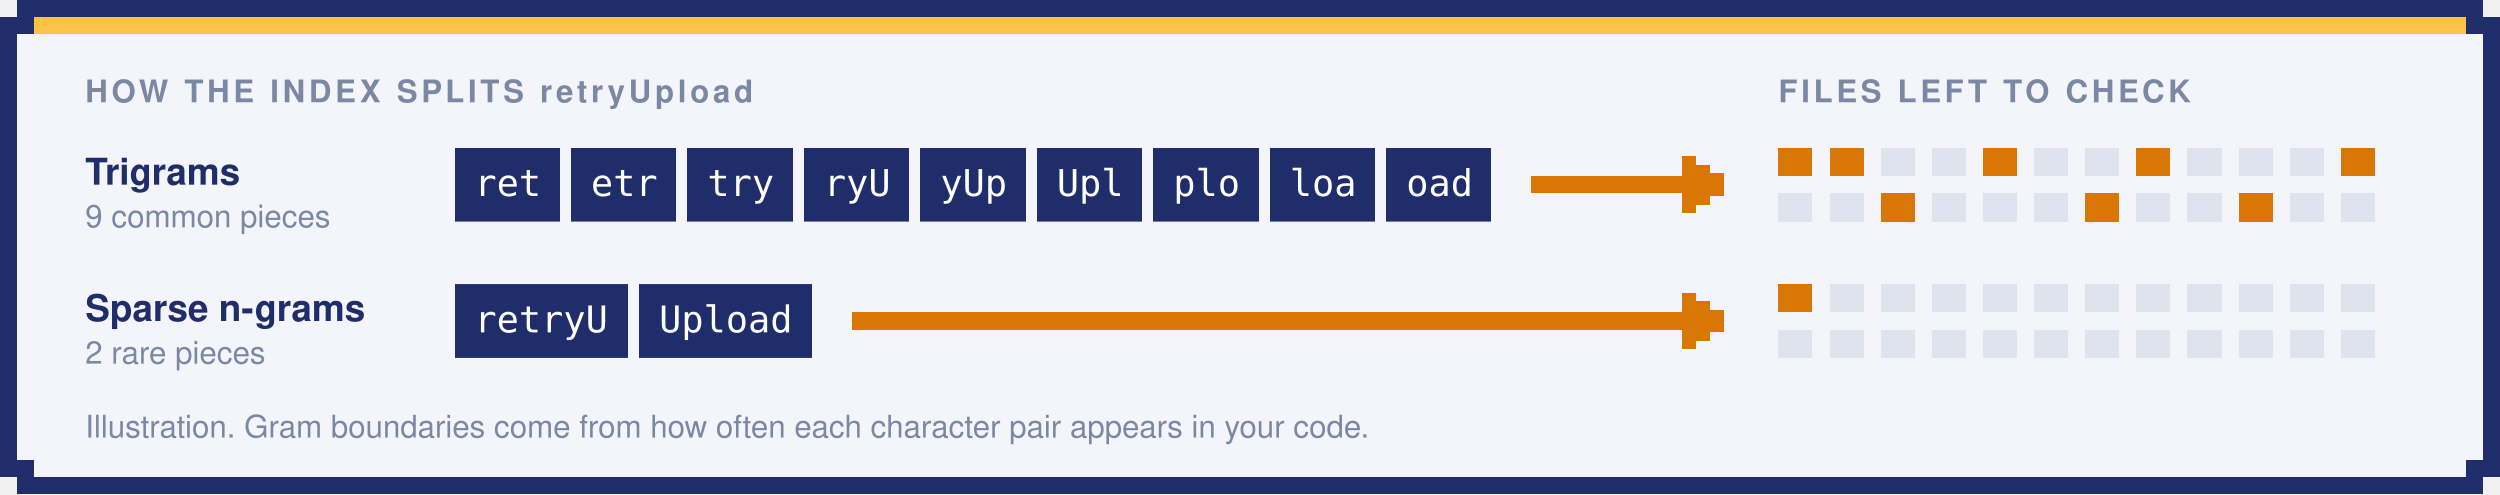
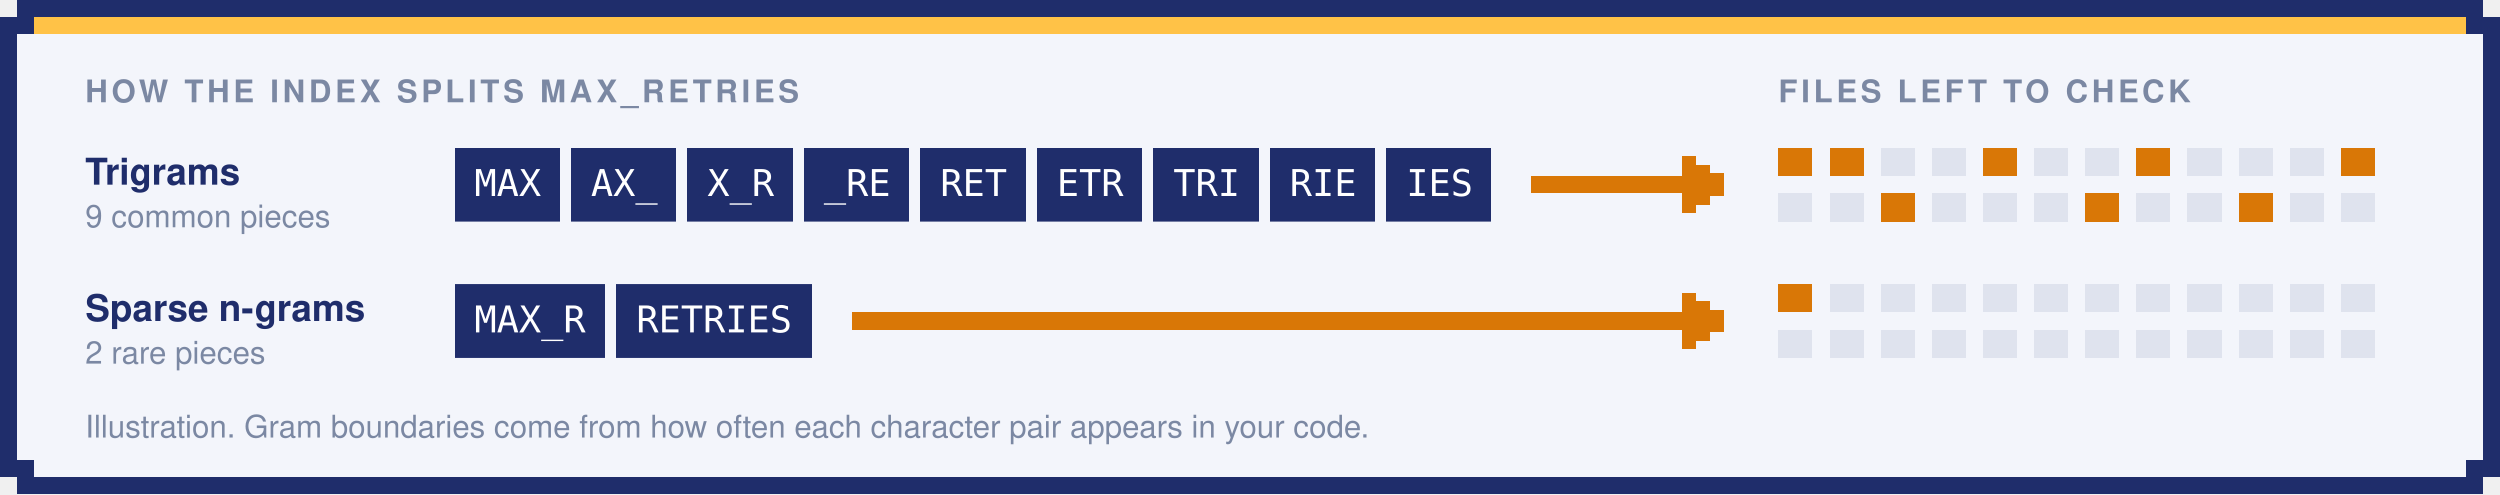
- <svg xmlns="http://www.w3.org/2000/svg" aria-label="Trigrams split retryUpload into 9 common pieces; sparse n-grams use 2 rare pieces, so far fewer files are left to check" font-family="-apple-system,BlinkMacSystemFont,Segoe UI,Helvetica,Arial,sans-serif" shape-rendering="crispEdges" viewBox="0 0 880 174">
+ <svg xmlns="http://www.w3.org/2000/svg" aria-label="Trigrams split MAX_RETRIES into 9 common pieces; sparse n-grams use 2 rare pieces, so far fewer files are left to check" font-family="-apple-system,BlinkMacSystemFont,Segoe UI,Helvetica,Arial,sans-serif" font-size="13" shape-rendering="crispEdges" viewBox="0 0 880 174">
  <path fill="#1f2d6b" d="M6 0h868v6h6v162h-6v6H6v-6H0V6h6z" />
  <path fill="#f3f5fb" d="M12 6h856v6h6v150h-6v6H12v-6H6V12h6z" />
  <path fill="#ffc247" d="M12 6h856v6H12z" />
  <g fill="#7b88a3" font-size="11" font-weight="700" letter-spacing="1.3">
-     <text x="30" y="36">HOW THE INDEX SPLITS retryUpload</text>
+     <text x="30" y="36">HOW THE INDEX SPLITS MAX_RETRIES</text>
    <text x="626" y="36">FILES LEFT TO CHECK</text>
  </g>
-   <text x="30" y="65" fill="#1f2d6b" font-size="13" font-weight="800">Trigrams</text>
+   <text x="30" y="65" fill="#1f2d6b" font-weight="800">Trigrams</text>
  <text x="30" y="80" fill="#7b88a3" font-size="11">9 common pieces</text>
  <clipPath id="a">
    <rect width="369" height="26" x="160" y="52">
-       <animate attributeName="width" dur="7s" keyTimes="0;0.02;0.2;1" repeatCount="indefinite" values="0;0;369;369" />
+       <animate attributeName="width" dur="5.8s" keyTimes="0;0.02;0.2;1" repeatCount="indefinite" values="0;0;369;369" />
    </rect>
  </clipPath>
  <g clip-path="url(#a)">
    <path fill="#1f2d6b" d="M160 52h37v26h-37zm41 0h37v26h-37zm41 0h37v26h-37zm41 0h37v26h-37zm41 0h37v26h-37zm41 0h37v26h-37zm41 0h37v26h-37zm41 0h37v26h-37zm41 0h37v26h-37z" />
-     <g fill="#fff" font-family="ui-monospace,SFMono-Regular,Menlo,Consolas,monospace" font-size="13">
-       <text x="167" y="69">ret</text>
-       <text x="208" y="69">etr</text>
-       <text x="249" y="69">try</text>
-       <text x="290" y="69">ryU</text>
-       <text x="331" y="69">yUp</text>
-       <text x="372" y="69">Upl</text>
-       <text x="413" y="69">plo</text>
-       <text x="454" y="69">loa</text>
-       <text x="495" y="69">oad</text>
+     <g fill="#fff" font-family="ui-monospace,SFMono-Regular,Menlo,Consolas,monospace">
+       <text x="167" y="69">MAX</text>
+       <text x="208" y="69">AX_</text>
+       <text x="249" y="69">X_R</text>
+       <text x="290" y="69">_RE</text>
+       <text x="331" y="69">RET</text>
+       <text x="372" y="69">ETR</text>
+       <text x="413" y="69">TRI</text>
+       <text x="454" y="69">RIE</text>
+       <text x="495" y="69">IES</text>
    </g>
  </g>
-   <path fill="#d97706" d="M539 62h53v6h-53zm53-7h5v20h-5zm5 3h5v14h-5zm5 3h5v8h-5z" />
-   <path fill="#dfe3ee" d="M662 52h12v10h-12zm18 0h12v10h-12zm36 0h12v10h-12zm18 0h12v10h-12zm36 0h12v10h-12zm18 0h12v10h-12zm18 0h12v10h-12zM626 68h12v10h-12zm18 0h12v10h-12zm36 0h12v10h-12zm18 0h12v10h-12zm18 0h12v10h-12zm36 0h12v10h-12zm18 0h12v10h-12zm36 0h12v10h-12zm18 0h12v10h-12z" />
  <path fill="#d97706" d="M626 52h12v10h-12zm18 0h12v10h-12zm54 0h12v10h-12zm54 0h12v10h-12zm72 0h12v10h-12zM662 68h12v10h-12zm72 0h12v10h-12zm54 0h12v10h-12z">
-     <animate attributeName="opacity" dur="7s" keyTimes="0;0.2;0.27;1" repeatCount="indefinite" values="0;0;1;1" />
+     <animate attributeName="opacity" dur="5.8s" keyTimes="0;0.2;0.27;1" repeatCount="indefinite" values="0;0;1;1" />
  </path>
-   <text x="30" y="113" fill="#1f2d6b" font-size="13" font-weight="800">Sparse n-grams</text>
+   <text x="30" y="113" fill="#1f2d6b" font-weight="800">Sparse n-grams</text>
  <text x="30" y="128" fill="#7b88a3" font-size="11">2 rare pieces</text>
  <clipPath id="b">
    <rect width="130" height="26" x="160" y="100">
-       <animate attributeName="width" dur="7s" keyTimes="0;0.35;0.47;1" repeatCount="indefinite" values="0;0;130;130" />
+       <animate attributeName="width" dur="5.8s" keyTimes="0;0.35;0.47;1" repeatCount="indefinite" values="0;0;130;130" />
    </rect>
  </clipPath>
  <g clip-path="url(#b)">
-     <path fill="#1f2d6b" d="M160 100h61v26h-61zm65 0h61v26h-61z" />
-     <g fill="#fff" font-family="ui-monospace,SFMono-Regular,Menlo,Consolas,monospace" font-size="13">
-       <text x="167" y="117">retryU</text>
-       <text x="232" y="117">Upload</text>
+     <path fill="#1f2d6b" d="M160 100h53v26h-53zm57 0h69v26h-69z" />
+     <g fill="#fff" font-family="ui-monospace,SFMono-Regular,Menlo,Consolas,monospace">
+       <text x="167" y="117">MAX_R</text>
+       <text x="224" y="117">RETRIES</text>
    </g>
  </g>
-   <path fill="#d97706" d="M300 110h292v6H300zm292-7h5v20h-5zm5 3h5v14h-5zm5 3h5v8h-5z" />
-   <path fill="#dfe3ee" d="M644 100h12v10h-12zm18 0h12v10h-12zm18 0h12v10h-12zm18 0h12v10h-12zm18 0h12v10h-12zm18 0h12v10h-12zm18 0h12v10h-12zm18 0h12v10h-12zm18 0h12v10h-12zm18 0h12v10h-12zm18 0h12v10h-12zm-198 16h12v10h-12zm18 0h12v10h-12zm18 0h12v10h-12zm18 0h12v10h-12zm18 0h12v10h-12zm18 0h12v10h-12zm18 0h12v10h-12zm18 0h12v10h-12zm18 0h12v10h-12zm18 0h12v10h-12zm18 0h12v10h-12zm18 0h12v10h-12z" />
  <path fill="#d97706" d="M626 100h12v10h-12z">
-     <animate attributeName="opacity" dur="7s" keyTimes="0;0.47;0.54;1" repeatCount="indefinite" values="0;0;1;1" />
+     <animate attributeName="opacity" dur="5.8s" keyTimes="0;0.47;0.54;1" repeatCount="indefinite" values="0;0;1;1" />
  </path>
  <text x="30" y="154" fill="#7b88a3" font-size="11">Illustration. Gram boundaries come from how often each character pair appears in your code.</text>
+   <path fill="#dfe3ee" d="M662 52h12v10h-12zm18 0h12v10h-12zm36 0h12v10h-12zm18 0h12v10h-12zm36 0h12v10h-12zm18 0h12v10h-12zm18 0h12v10h-12zM626 68h12v10h-12zm18 0h12v10h-12zm36 0h12v10h-12zm18 0h12v10h-12zm18 0h12v10h-12zm36 0h12v10h-12zm18 0h12v10h-12zm36 0h12v10h-12zm18 0h12v10h-12zm-180 32h12v10h-12zm18 0h12v10h-12zm18 0h12v10h-12zm18 0h12v10h-12zm18 0h12v10h-12zm18 0h12v10h-12zm18 0h12v10h-12zm18 0h12v10h-12zm18 0h12v10h-12zm18 0h12v10h-12zm18 0h12v10h-12zm-198 16h12v10h-12zm18 0h12v10h-12zm18 0h12v10h-12zm18 0h12v10h-12zm18 0h12v10h-12zm18 0h12v10h-12zm18 0h12v10h-12zm18 0h12v10h-12zm18 0h12v10h-12zm18 0h12v10h-12zm18 0h12v10h-12zm18 0h12v10h-12z" />
+   <path fill="#d97706" d="M539 62h53v6h-53zm53-7h5v20h-5zm5 3h5v14h-5zm5 3h5v8h-5zm-302 49h292v6H300zm292-7h5v20h-5zm5 3h5v14h-5zm5 3h5v8h-5z" />
</svg>
